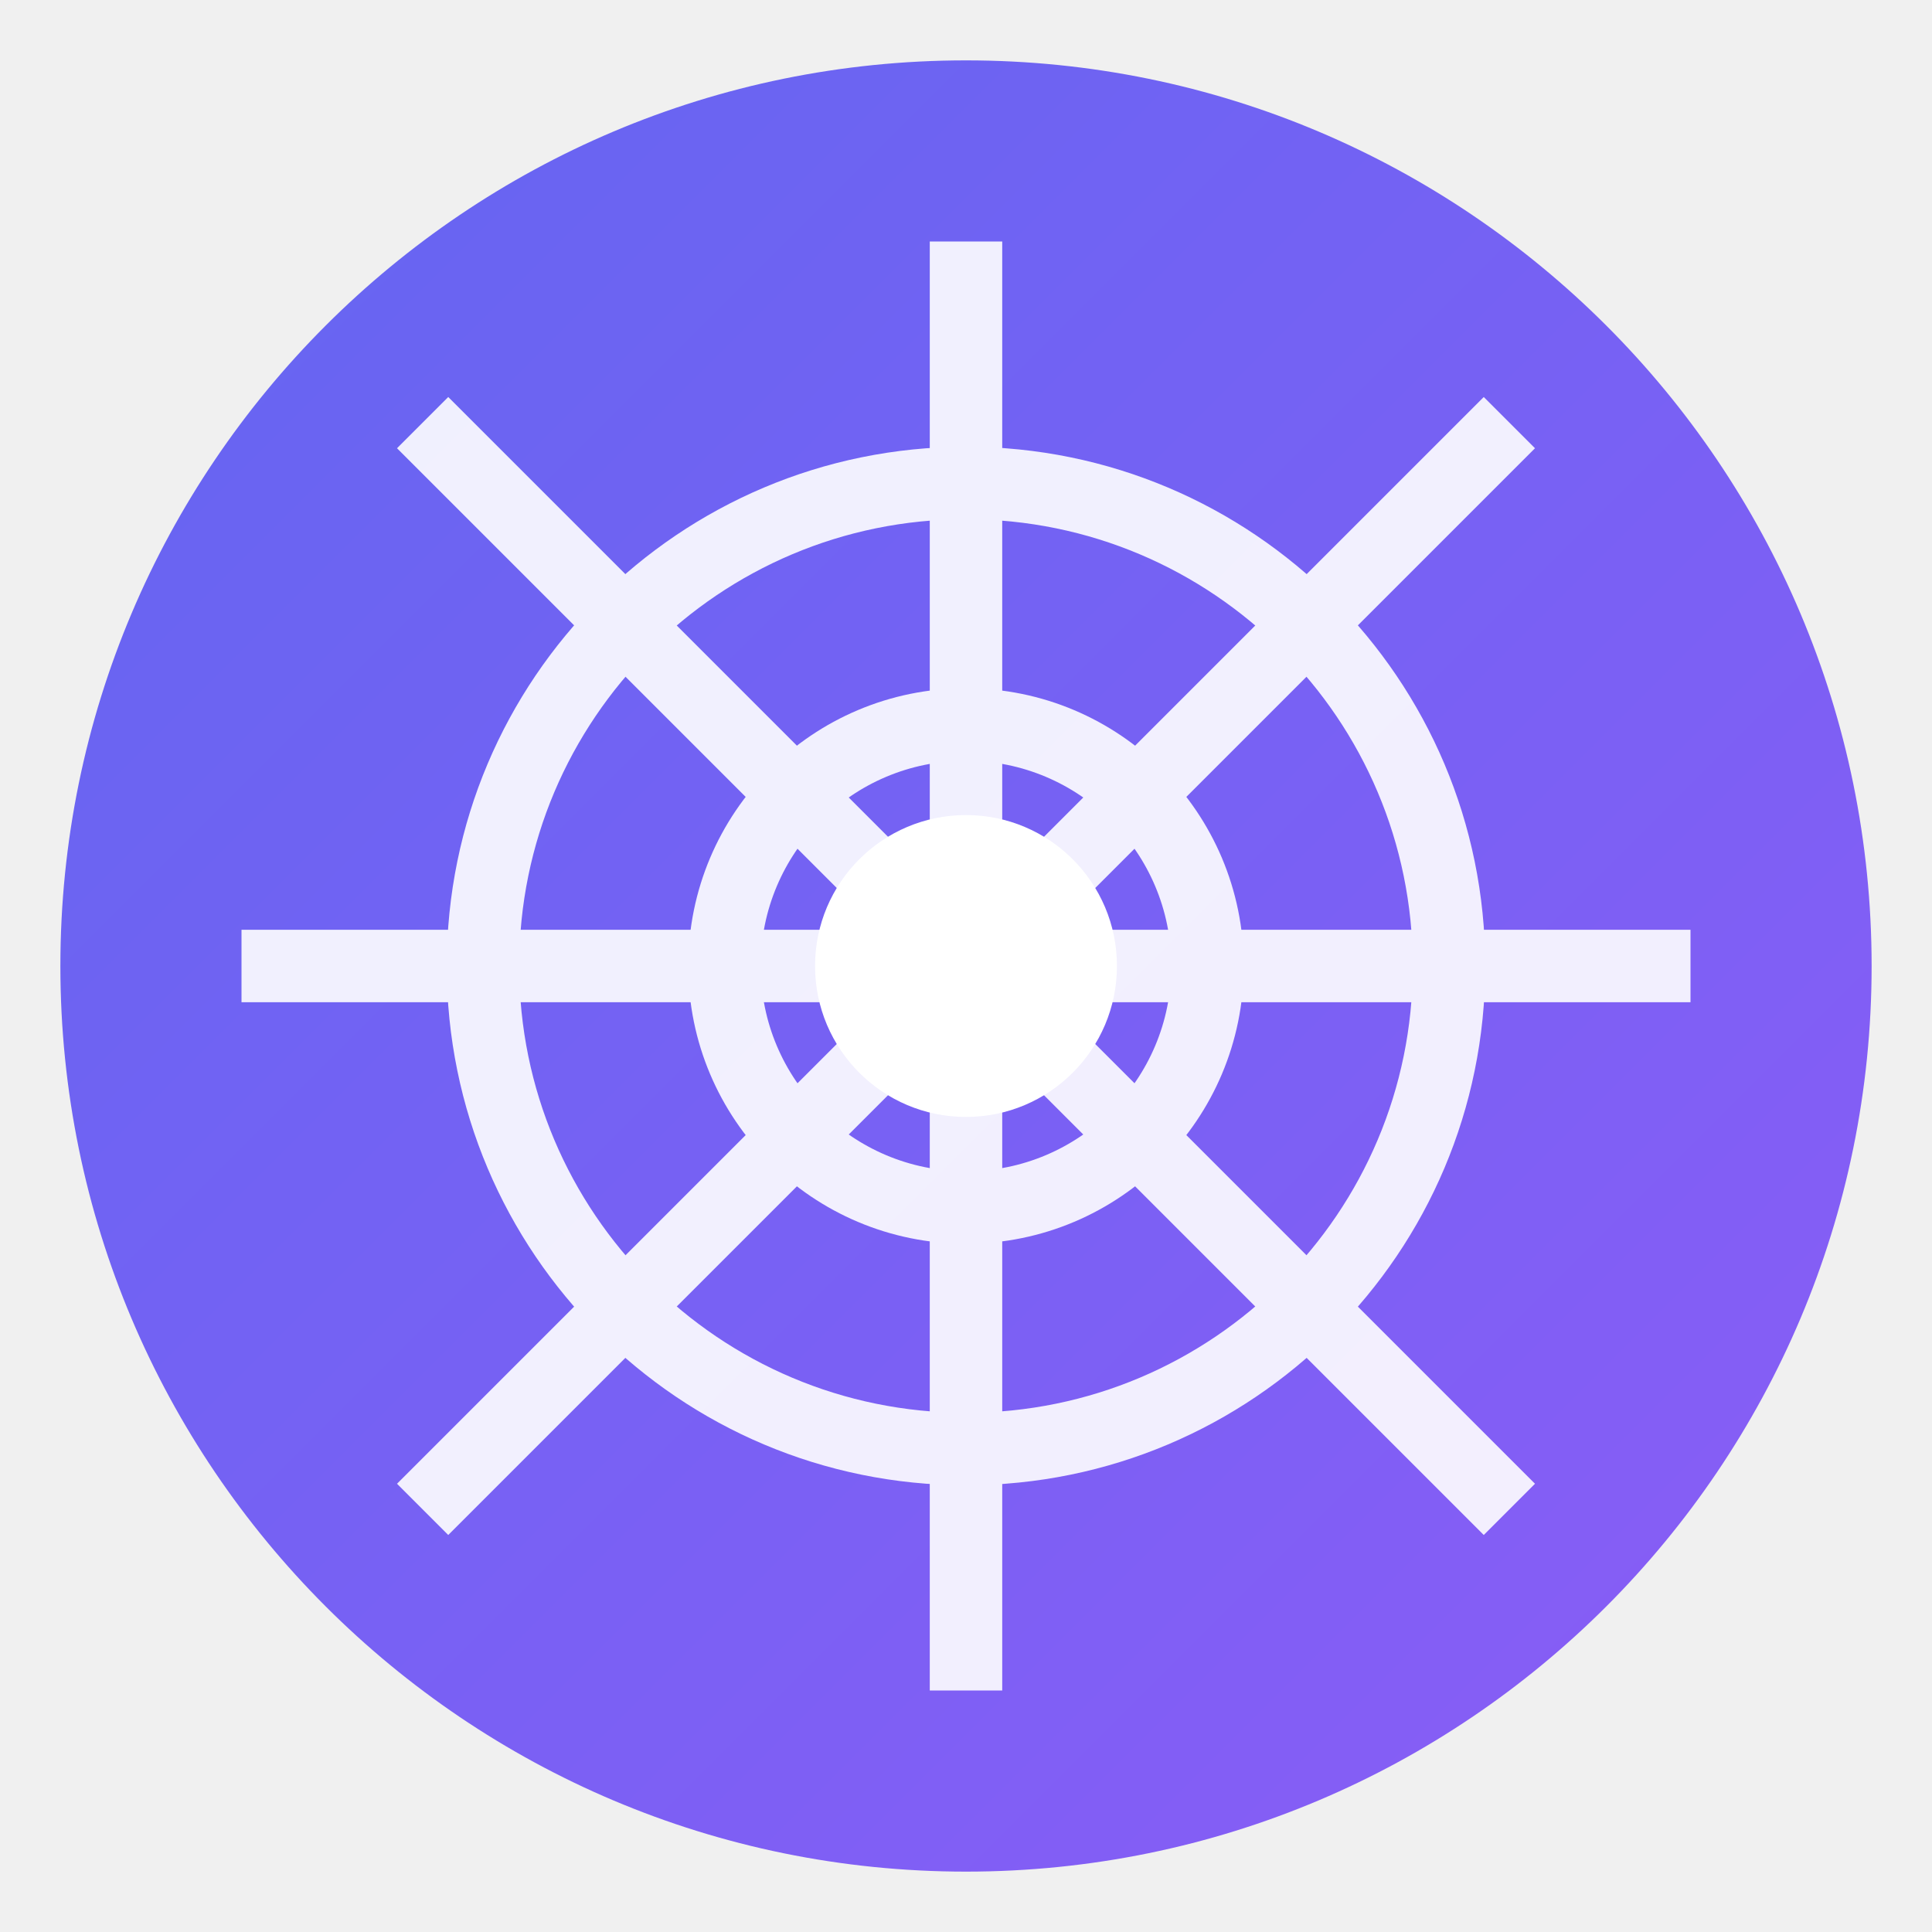
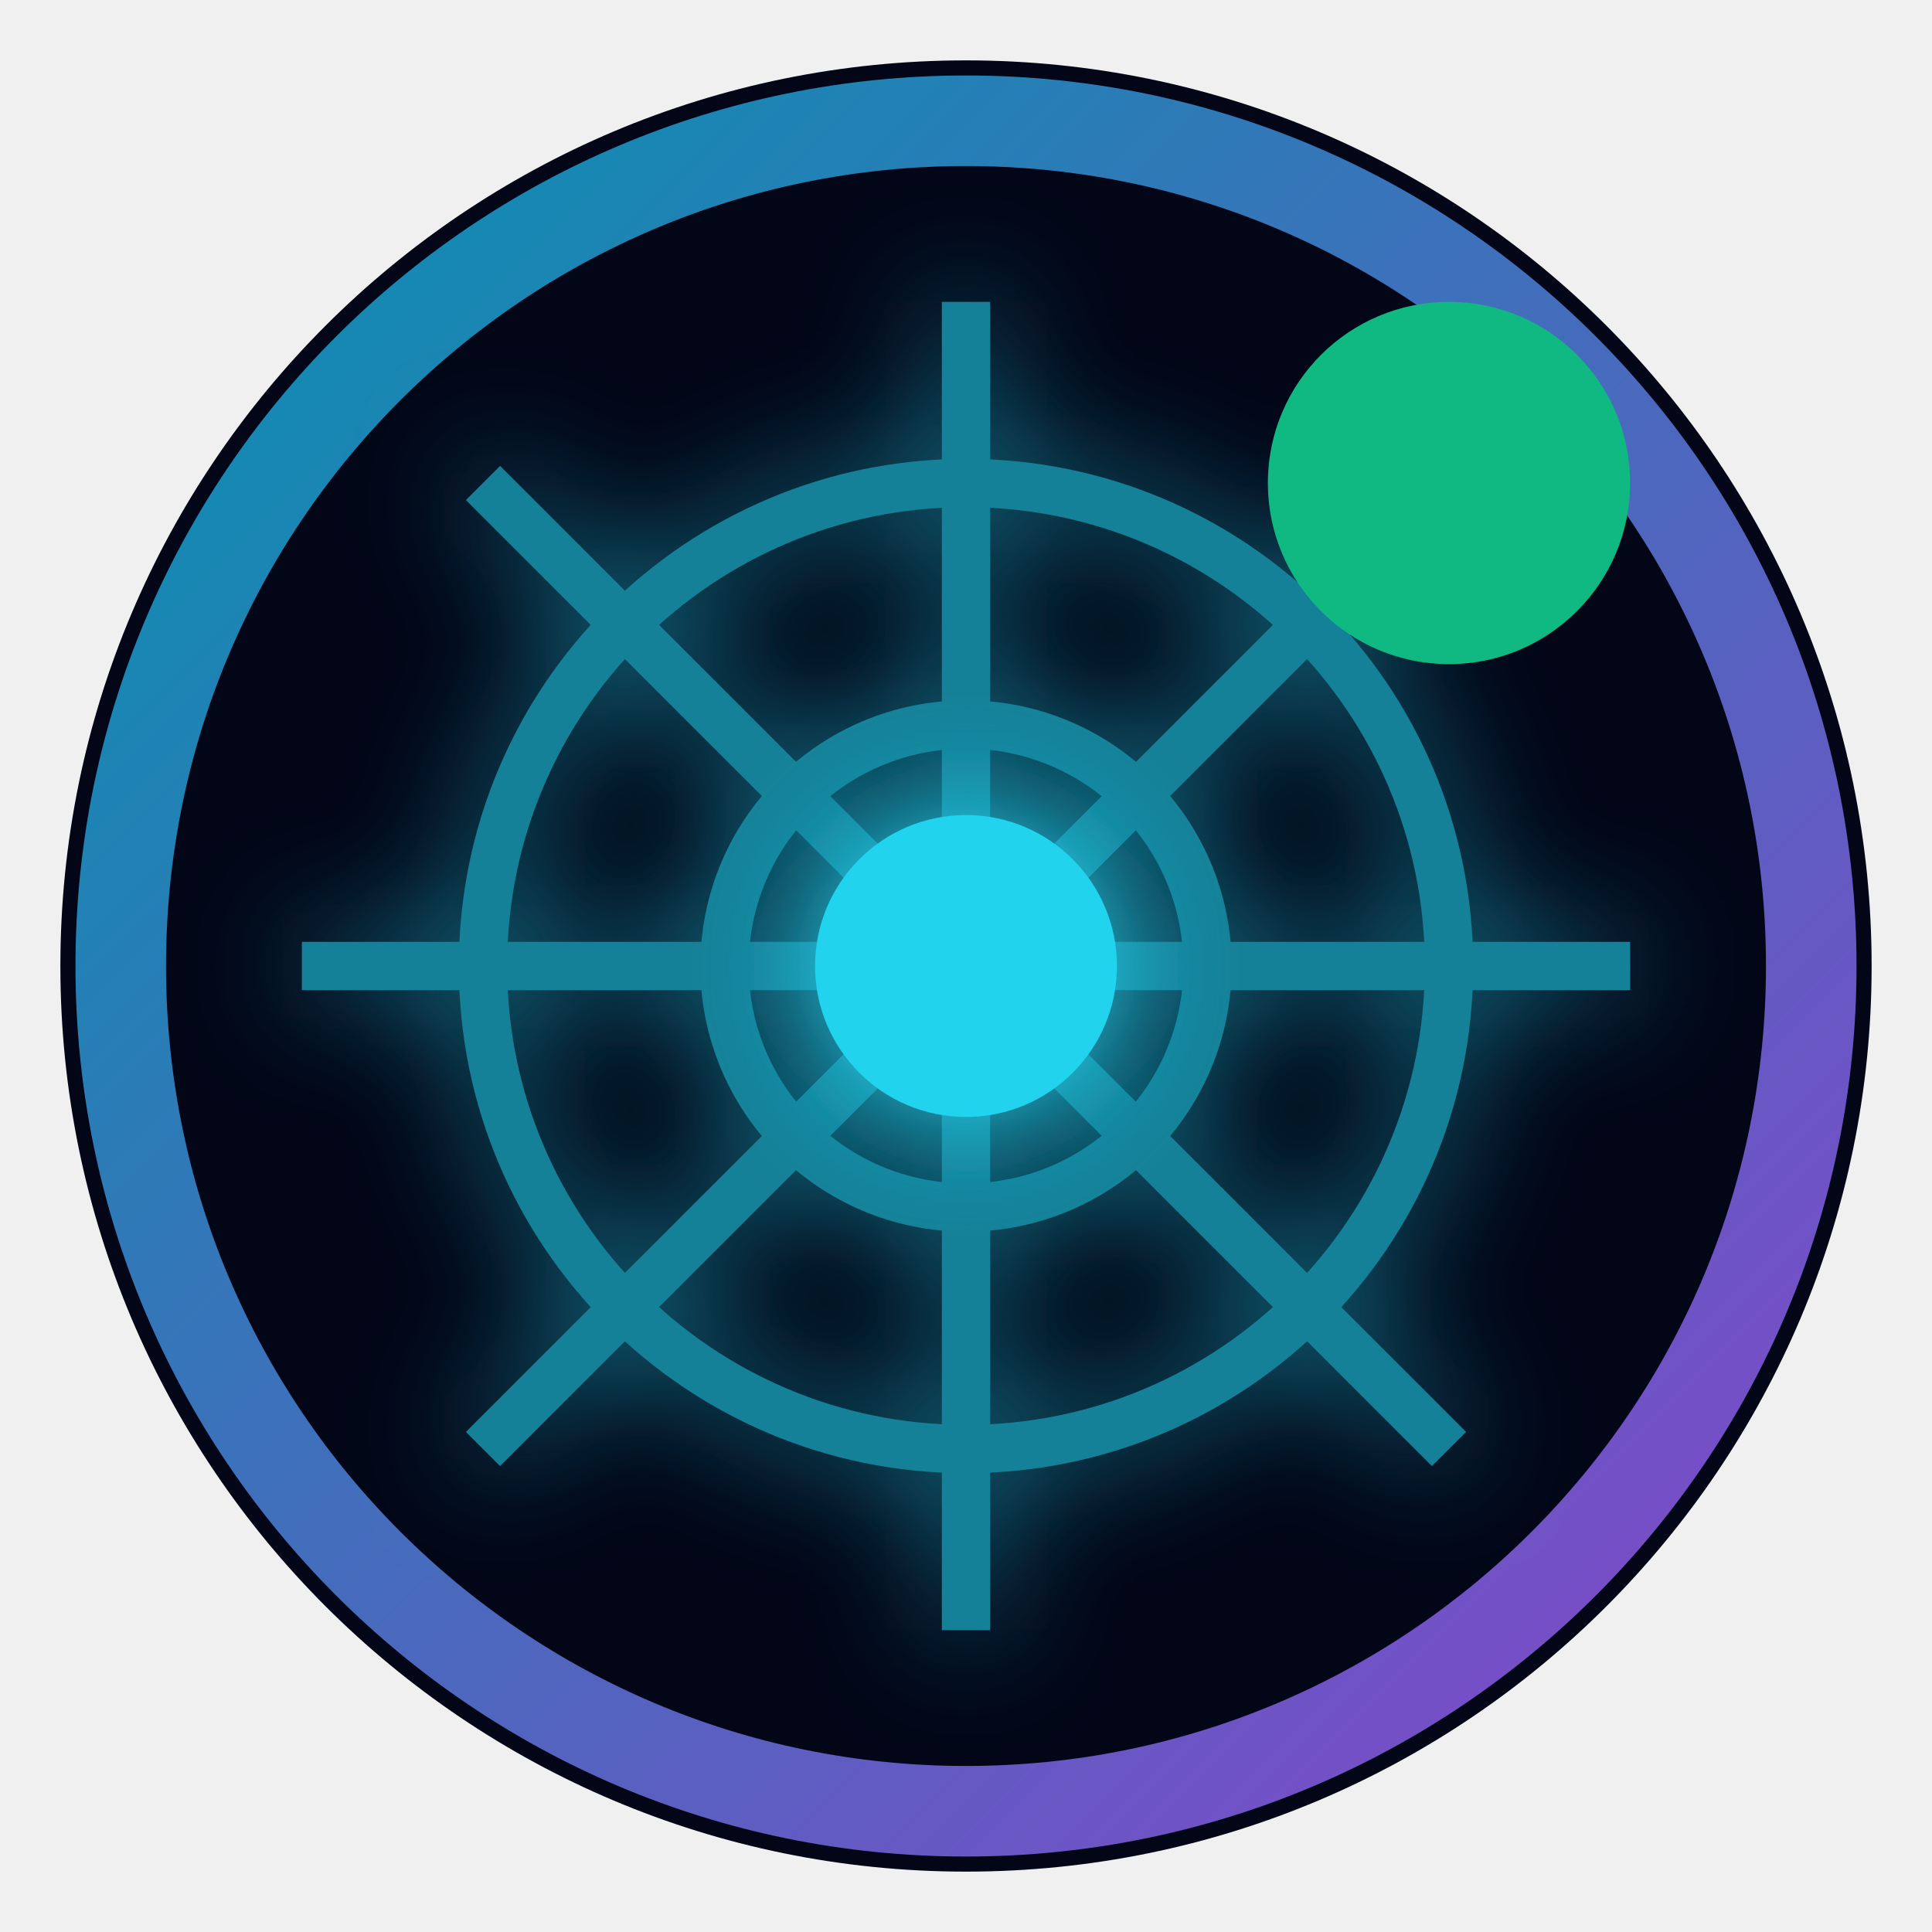
<svg xmlns="http://www.w3.org/2000/svg" viewBox="0 0 32 32">
  <defs>
-     <linearGradient id="grad" x1="0%" y1="0%" x2="100%" y2="100%">
-       <stop offset="0%" style="stop-color:#6366f1" />
-       <stop offset="100%" style="stop-color:#8b5cf6" />
+     <linearGradient id="hudGrad" x1="0%" y1="0%" x2="100%" y2="100%">
+       <stop offset="0%" style="stop-color:#06b6d4" />
+       <stop offset="100%" style="stop-color:#a855f7" />
    </linearGradient>
+     <filter id="glow" x="-50%" y="-50%" width="200%" height="200%">
+       <feGaussianBlur stdDeviation="1" result="blur" />
+       <feComposite in="SourceGraphic" in2="blur" operator="over" />
+     </filter>
  </defs>
-   <circle cx="16" cy="16" r="15" fill="url(#grad)" />
-   <g stroke="#fff" stroke-width="1.2" fill="none" opacity="0.9">
-     <line x1="16" y1="4" x2="16" y2="28" />
-     <line x1="4" y1="16" x2="28" y2="16" />
-     <line x1="7" y1="7" x2="25" y2="25" />
-     <line x1="25" y1="7" x2="7" y2="25" />
+   <circle cx="16" cy="16" r="15" fill="#020617" />
+   <circle cx="16" cy="16" r="14" fill="none" stroke="url(#hudGrad)" stroke-width="1.5" opacity="0.8" />
+   <g stroke="#22d3ee" stroke-width="0.8" fill="none" opacity="0.6" filter="url(#glow)">
+     <line x1="16" y1="5" x2="16" y2="27" />
+     <line x1="5" y1="16" x2="27" y2="16" />
+     <line x1="8" y1="8" x2="24" y2="24" />
+     <line x1="24" y1="8" x2="8" y2="24" />
    <circle cx="16" cy="16" r="4" />
    <circle cx="16" cy="16" r="8" />
  </g>
-   <circle cx="16" cy="16" r="2.5" fill="#fff" />
+   <circle cx="16" cy="16" r="2.5" fill="#22d3ee" filter="url(#glow)" />
+   <circle cx="24" cy="8" r="3" fill="#10b981" />
</svg>
